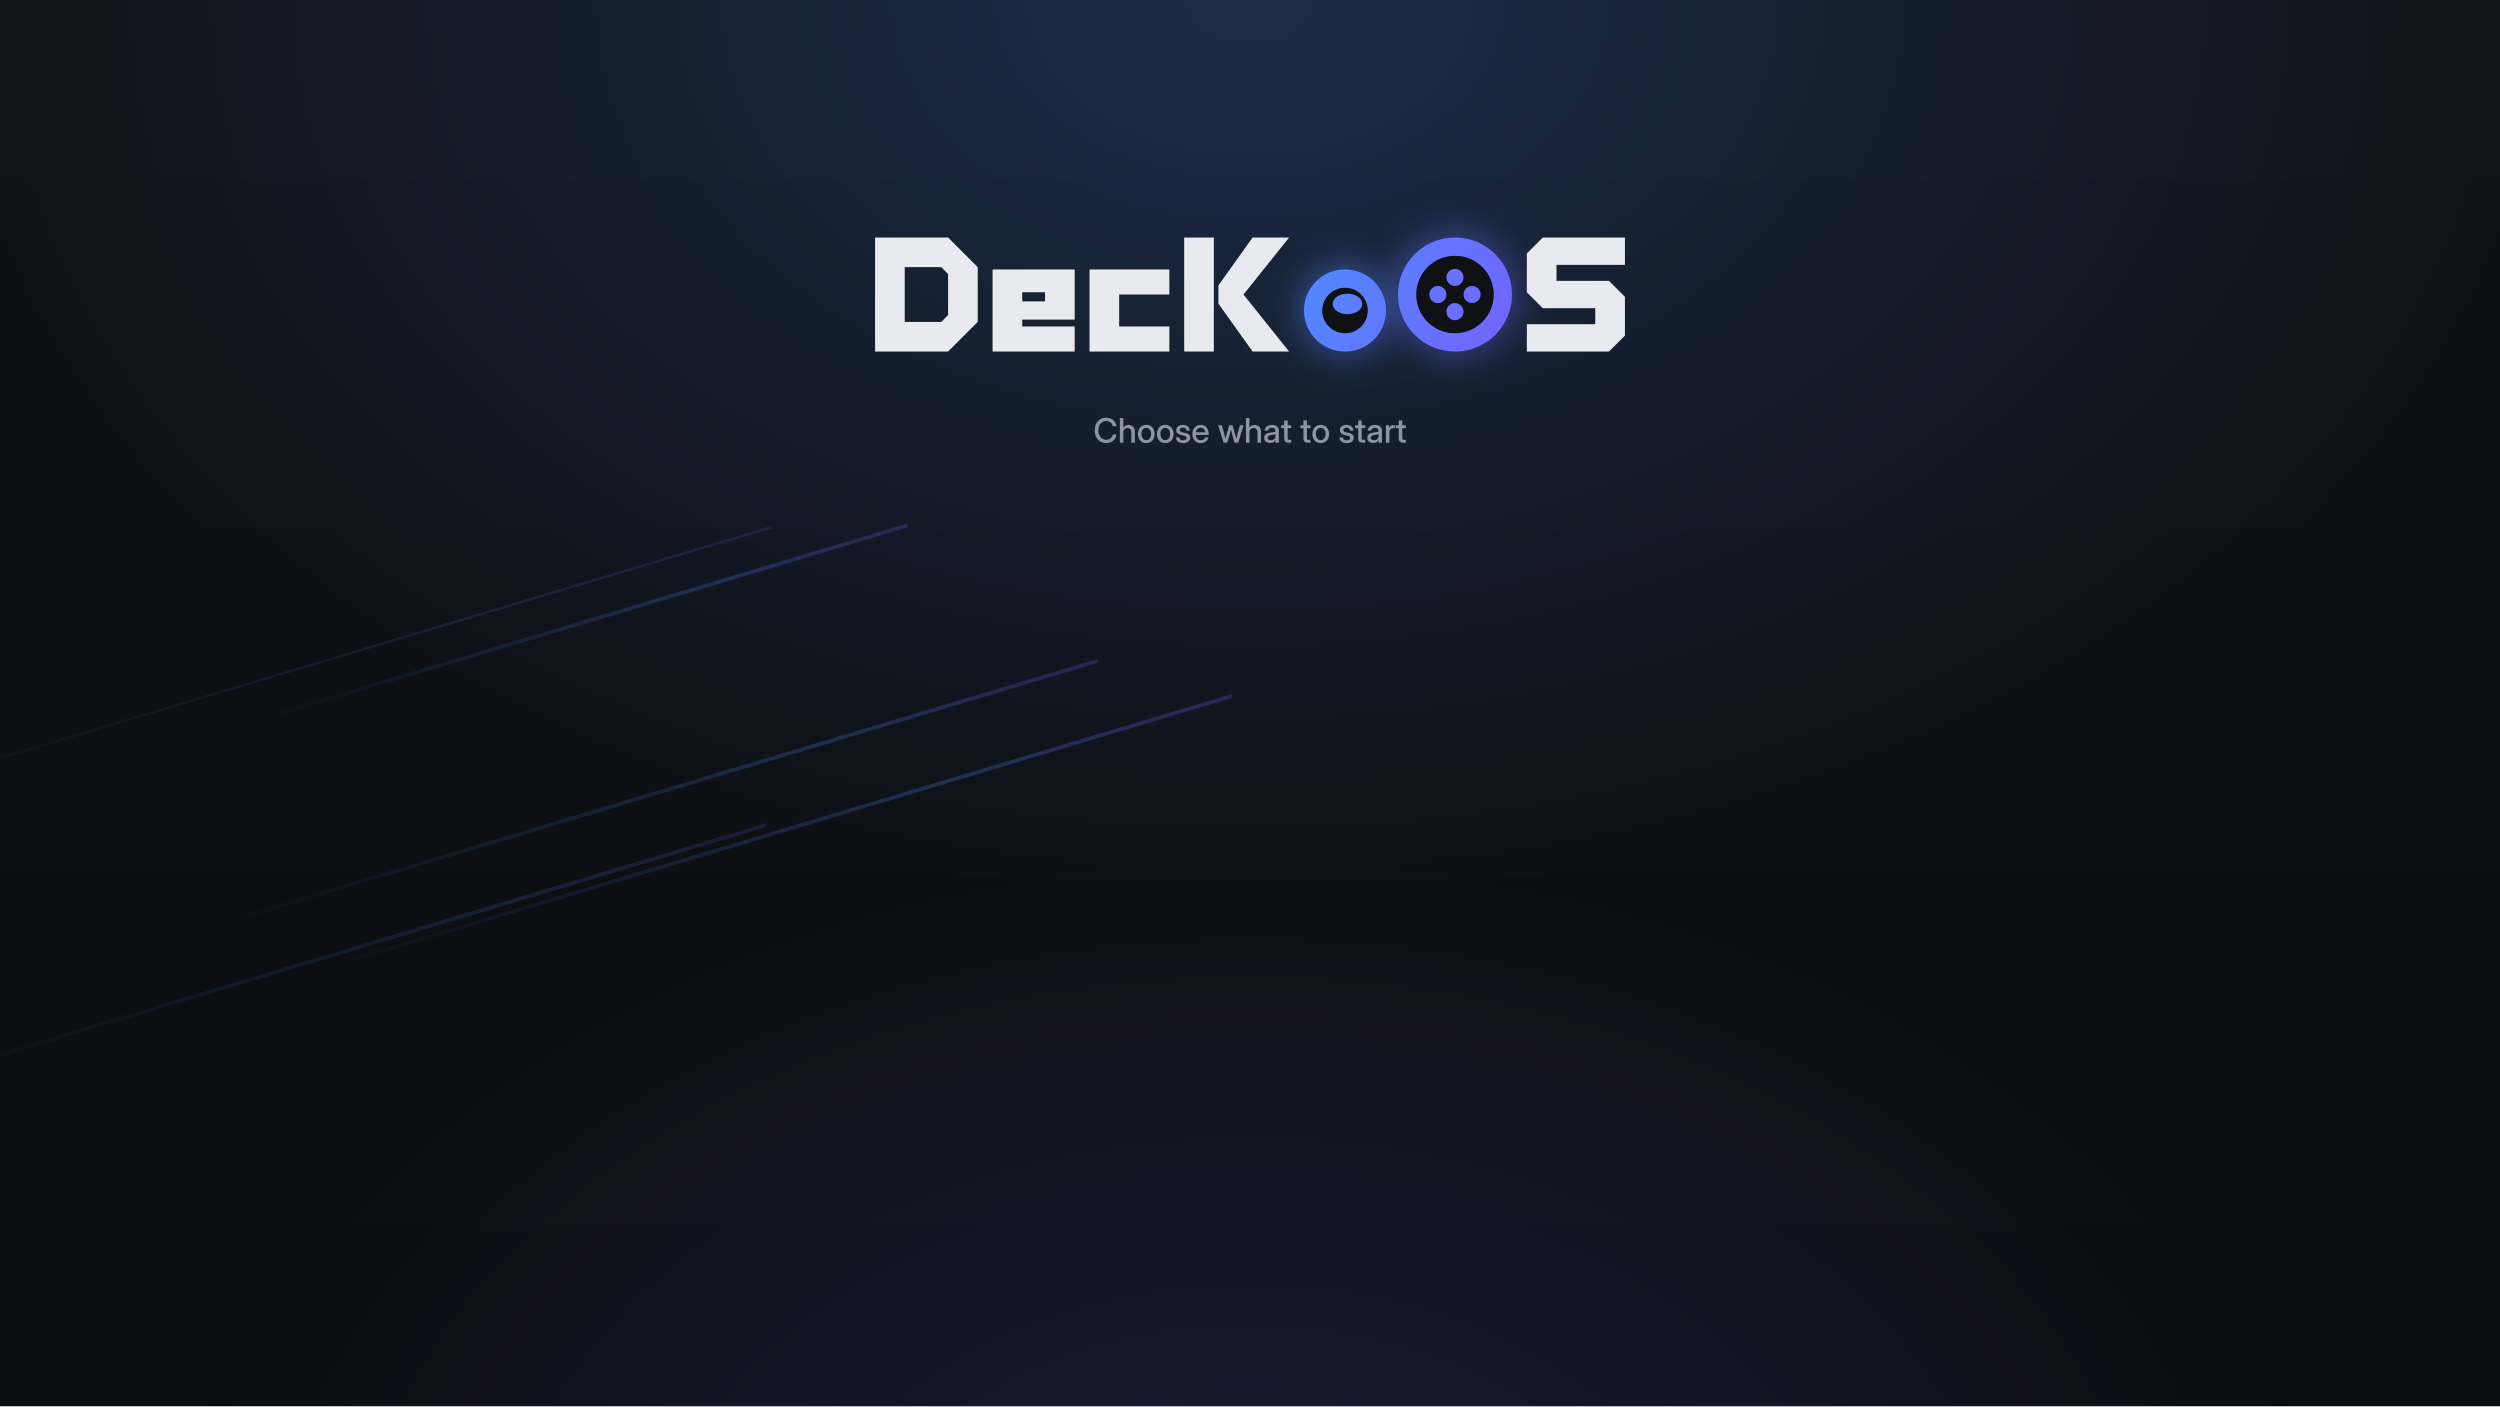
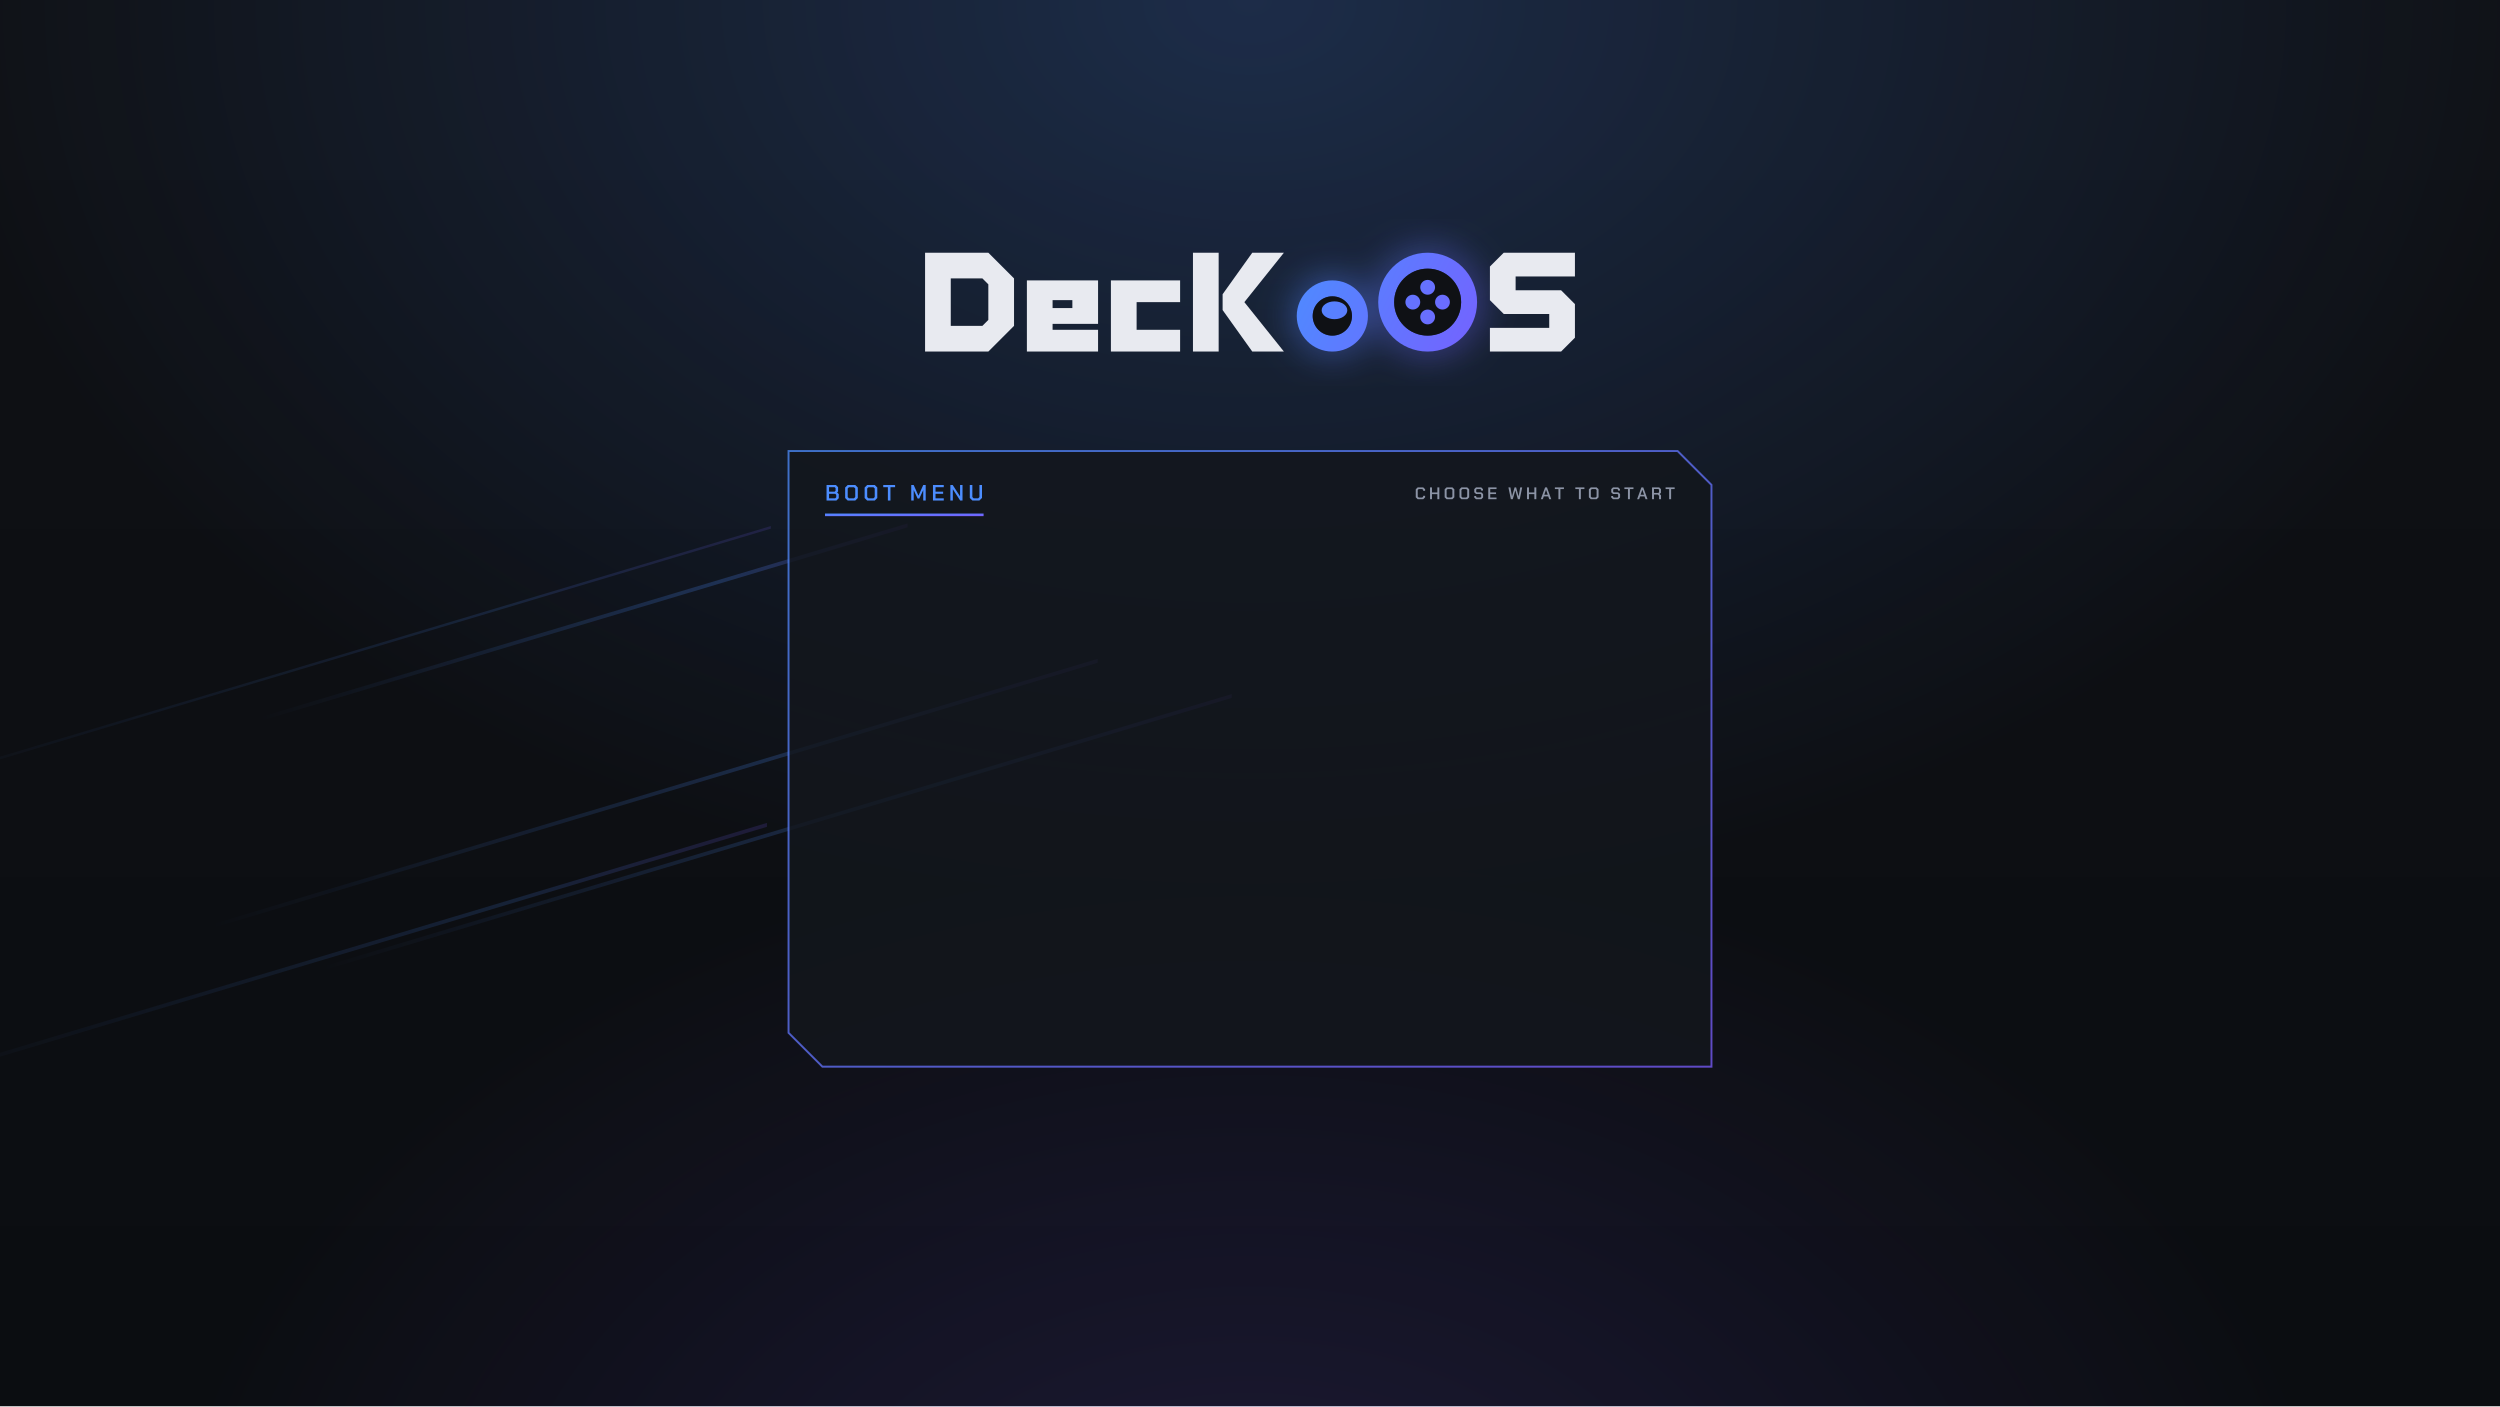
<svg xmlns="http://www.w3.org/2000/svg" width="1920" height="1080" viewBox="0 0 1920 1080">
  <defs>
    <linearGradient id="bg" x1="0" y1="0" x2="0" y2="1">
      <stop offset="0" stop-color="#0F1115" />
      <stop offset="1" stop-color="#0B0D11" />
    </linearGradient>
    <radialGradient id="ga" cx="0.5" cy="0.5" r="0.5">
      <stop offset="0" stop-color="#4C8DFF" stop-opacity="0.22" />
      <stop offset="1" stop-color="#4C8DFF" stop-opacity="0" />
    </radialGradient>
    <radialGradient id="gb" cx="0.5" cy="0.5" r="0.5">
      <stop offset="0" stop-color="#7A5CFF" stop-opacity="0.16" />
      <stop offset="1" stop-color="#7A5CFF" stop-opacity="0" />
    </radialGradient>
-     <linearGradient id="deckos-grad" x1="1001.4" y1="175.4" x2="1190.7" y2="270.0" gradientUnits="userSpaceOnUse">
+     <linearGradient id="deckos-grad" x1="995.9" y1="188.0" x2="1159.9" y2="270.0" gradientUnits="userSpaceOnUse">
      <stop offset="0" stop-color="#4C8DFF" />
      <stop offset="1" stop-color="#7A5CFF" />
    </linearGradient>
    <filter id="glow" x="-50%" y="-50%" width="200%" height="200%" color-interpolation-filters="sRGB">
      <feGaussianBlur stdDeviation="14" />
    </filter>
    <linearGradient id="streak" x1="0" y1="0" x2="1" y2="0">
      <stop offset="0" stop-color="#4C8DFF" stop-opacity="0" />
      <stop offset="0.7" stop-color="#4C8DFF" />
+       <stop offset="1" stop-color="#7A5CFF" />
+     </linearGradient>
+     <linearGradient id="edge" x1="0" y1="0" x2="1" y2="1">
+       <stop offset="0" stop-color="#4C8DFF" />
      <stop offset="1" stop-color="#7A5CFF" />
    </linearGradient>
  </defs>
  <rect width="1920" height="1080" fill="url(#bg)" />
  <ellipse cx="960.0" cy="0.0" rx="1000.0" ry="700.0" fill="url(#ga)" />
  <ellipse cx="960.0" cy="1242.0" rx="850.0" ry="600.0" fill="url(#gb)" />
  <path d="M199,551 L697,402 L697,405 L199,554 Z" fill="url(#streak)" opacity="0.23" />
  <path d="M-93,609 L592,404 L592,406 L-93,611 Z" fill="url(#streak)" opacity="0.15" />
  <path d="M159,711 L843,506 L843,509 L159,714 Z" fill="url(#streak)" opacity="0.23" />
  <path d="M249,742 L946,533 L946,536 L249,745 Z" fill="url(#streak)" opacity="0.25" />
  <path d="M-65,828 L589,632 L589,635 L-65,831 Z" fill="url(#streak)" opacity="0.16" />
  <g opacity="0.7" filter="url(#glow)">
-     <circle cx="1032.97" cy="238.46" r="24.48" fill="none" stroke="url(#deckos-grad)" stroke-width="14.12" />
-     <circle cx="1032.97" cy="238.46" r="17.41" fill="#0F1115" />
-     <circle cx="1117.42" cy="226.20" r="36.74" fill="none" stroke="url(#deckos-grad)" stroke-width="14.12" />
-     <circle cx="1117.42" cy="226.20" r="29.68" fill="#0F1115" />
-     <ellipse cx="1034.86" cy="233.42" rx="11.35" ry="7.88" fill="url(#deckos-grad)" />
-     <circle cx="1117.42" cy="213.06" r="6.57" fill="url(#deckos-grad)" />
-     <circle cx="1130.56" cy="226.20" r="6.57" fill="url(#deckos-grad)" />
-     <circle cx="1117.42" cy="239.34" r="6.57" fill="url(#deckos-grad)" />
-     <circle cx="1104.28" cy="226.20" r="6.57" fill="url(#deckos-grad)" />
+     <circle cx="1023.24" cy="242.67" r="21.21" fill="none" stroke="url(#deckos-grad)" stroke-width="12.24" />
+     <circle cx="1023.24" cy="242.67" r="15.09" fill="#0F1115" />
+     <circle cx="1096.43" cy="232.04" r="31.84" fill="none" stroke="url(#deckos-grad)" stroke-width="12.24" />
+     <circle cx="1096.43" cy="232.04" r="25.72" fill="#0F1115" />
+     <ellipse cx="1024.88" cy="238.30" rx="9.84" ry="6.83" fill="url(#deckos-grad)" />
+     <circle cx="1096.43" cy="220.65" r="5.69" fill="url(#deckos-grad)" />
+     <circle cx="1107.82" cy="232.04" r="5.69" fill="url(#deckos-grad)" />
+     <circle cx="1096.43" cy="243.43" r="5.69" fill="url(#deckos-grad)" />
+     <circle cx="1085.04" cy="232.04" r="5.69" fill="url(#deckos-grad)" />
  </g>
-   <path fill="#E8EAF0" fill-rule="evenodd" transform="translate(672.06,182.40) scale(0.876)" d="M0,0 H64 L90,26 V74 L64,100 H0 Z M26,26 H58 L64,32 V68 L58,74 H26 Z M103,28 H175 V72 H129 V78 H175 V100 H103 Z M129,48 H149 V56 H129 Z M188,28 H258 V50 H214 V78 H258 V100 H188 Z M271,0 H297 V100 H271 Z M301,42 L331,0 H363 L323,50 L363,100 H331 L301,58 Z M585.4,0 H657.4 V24 H597.4 V38 H643.4 L657.4,52 V86 L643.4,100 H571.4 V76 H631.4 V62 H585.4 L571.4,48 V14 Z" />
-   <circle cx="1032.97" cy="238.46" r="24.48" fill="none" stroke="url(#deckos-grad)" stroke-width="14.12" />
-   <circle cx="1032.97" cy="238.46" r="17.41" fill="#0F1115" />
-   <circle cx="1117.42" cy="226.20" r="36.74" fill="none" stroke="url(#deckos-grad)" stroke-width="14.12" />
-   <circle cx="1117.42" cy="226.20" r="29.68" fill="#0F1115" />
-   <ellipse cx="1034.86" cy="233.42" rx="11.35" ry="7.88" fill="url(#deckos-grad)" />
-   <circle cx="1117.42" cy="213.06" r="6.57" fill="url(#deckos-grad)" />
-   <circle cx="1130.56" cy="226.20" r="6.57" fill="url(#deckos-grad)" />
-   <circle cx="1117.42" cy="239.34" r="6.57" fill="url(#deckos-grad)" />
-   <circle cx="1104.28" cy="226.20" r="6.57" fill="url(#deckos-grad)" />
-   <path fill="#8C94A6" d="M849.57 340.305C853.696 340.305 856.895 337.753 857.542 333.729H854.686C854.089 336.293 852.16 337.728 849.595 337.728C845.863 337.728 843.578 334.833 843.578 330.555C843.578 326.251 845.863 323.356 849.595 323.356C852.172 323.356 854.115 324.804 854.673 327.381H857.542C856.882 323.344 853.696 320.779 849.57 320.779C844.339 320.779 840.747 324.728 840.747 330.555C840.747 336.344 844.352 340.305 849.57 340.305Z M862.722 332.281C862.722 329.793 864.131 328.727 865.959 328.727C867.813 328.727 868.892 329.831 868.892 331.977V340.0H871.571V331.646C871.571 328.143 869.476 326.327 866.721 326.327C864.982 326.327 863.636 327.063 862.722 328.523V321.084H860.043V340.0H862.722Z M880.356 340.305C884.19 340.305 886.767 337.448 886.767 333.322C886.767 329.171 884.19 326.289 880.356 326.289C876.522 326.289 873.932 329.171 873.932 333.322C873.932 337.448 876.522 340.305 880.356 340.305ZM880.356 337.994C878.058 337.994 876.649 336.179 876.649 333.322C876.649 330.44 878.071 328.6 880.356 328.6C882.641 328.6 884.063 330.44 884.063 333.322C884.063 336.166 882.654 337.994 880.356 337.994Z M894.905 340.305C898.739 340.305 901.316 337.448 901.316 333.322C901.316 329.171 898.739 326.289 894.905 326.289C891.071 326.289 888.481 329.171 888.481 333.322C888.481 337.448 891.071 340.305 894.905 340.305ZM894.905 337.994C892.607 337.994 891.198 336.179 891.198 333.322C891.198 330.44 892.62 328.6 894.905 328.6C897.19 328.6 898.612 330.44 898.612 333.322C898.612 336.166 897.203 337.994 894.905 337.994Z M908.654 340.317C911.777 340.317 914.062 338.743 914.062 336.191C914.062 334.249 912.869 333.081 910.253 332.497L907.968 331.989C906.762 331.71 906.039 331.164 906.039 330.263C906.039 329.234 907.003 328.422 908.527 328.422C910.114 328.422 911.155 329.374 911.18 330.682H913.745C913.668 327.978 911.51 326.302 908.489 326.302C905.417 326.302 903.36 327.939 903.36 330.313C903.36 332.307 904.68 333.589 907.207 334.147L909.428 334.643C910.583 334.896 911.358 335.43 911.358 336.344C911.358 337.41 910.304 338.185 908.603 338.185C906.864 338.185 905.848 337.372 905.696 335.925H903.055C903.246 338.832 905.582 340.317 908.654 340.317Z M922.149 340.305C925.183 340.305 927.57 338.515 928.065 335.925H925.488C925.107 337.194 923.939 338.07 922.187 338.07C919.838 338.07 918.493 336.433 918.404 334.021H928.268V333.297C928.268 329.158 925.805 326.289 922.009 326.289C918.353 326.289 915.763 329.234 915.763 333.322C915.763 337.372 918.175 340.305 922.149 340.305ZM918.429 331.989C918.658 329.856 920.016 328.523 922.035 328.523C924.066 328.523 925.437 329.856 925.653 331.989Z M939.719 340.0H942.474L944.201 334.16C944.594 332.802 944.962 331.367 945.331 329.958C945.699 331.367 946.054 332.802 946.435 334.16L948.136 340.0H950.929L955.081 326.594H952.25L950.701 332.078C950.256 333.69 949.85 335.392 949.431 337.029C949 335.392 948.593 333.678 948.136 332.078L946.6 326.594H944.048L942.487 332.078C942.042 333.703 941.611 335.417 941.179 337.08C940.76 335.417 940.354 333.703 939.91 332.078L938.374 326.594H935.568Z M959.575 332.281C959.575 329.793 960.984 328.727 962.812 328.727C964.666 328.727 965.745 329.831 965.745 331.977V340.0H968.423V331.646C968.423 328.143 966.329 326.327 963.574 326.327C961.834 326.327 960.489 327.063 959.575 328.523V321.084H956.896V340.0H959.575Z M975.533 340.216C977.843 340.216 978.935 339.175 979.494 338.096H979.544V340.0H982.185V330.809C982.185 328.079 980.167 326.327 976.866 326.327C973.514 326.327 971.343 328.13 971.216 330.682H973.844C973.946 329.45 975.114 328.523 976.828 328.523C978.529 328.523 979.532 329.463 979.532 330.758V330.872C979.532 331.85 978.694 331.824 976.18 332.129C973.451 332.446 970.886 333.106 970.886 336.166C970.886 338.845 972.867 340.216 975.533 340.216ZM976.079 338.058C974.517 338.058 973.552 337.372 973.552 336.217C973.552 334.858 974.873 334.338 976.333 334.122C977.754 333.919 979.176 333.703 979.544 333.411V334.985C979.544 336.636 978.44 338.058 976.079 338.058Z M991.668 326.594H988.952V322.938H986.26V326.594H983.899V328.803H986.26V336.801C986.26 338.959 987.466 340.0 989.98 340.0H991.668V337.791H990.361C989.294 337.791 988.952 337.448 988.952 336.458V328.803H991.668Z M1006.446 326.594H1003.729V322.938H1001.038V326.594H998.676V328.803H1001.038V336.801C1001.038 338.959 1002.244 340.0 1004.757 340.0H1006.446V337.791H1005.138C1004.072 337.791 1003.729 337.448 1003.729 336.458V328.803H1006.446Z M1014.33 340.305C1018.164 340.305 1020.741 337.448 1020.741 333.322C1020.741 329.171 1018.164 326.289 1014.33 326.289C1010.496 326.289 1007.906 329.171 1007.906 333.322C1007.906 337.448 1010.496 340.305 1014.33 340.305ZM1014.33 337.994C1012.032 337.994 1010.623 336.179 1010.623 333.322C1010.623 330.44 1012.044 328.6 1014.33 328.6C1016.615 328.6 1018.037 330.44 1018.037 333.322C1018.037 336.166 1016.627 337.994 1014.33 337.994Z M1034.274 340.317C1037.397 340.317 1039.682 338.743 1039.682 336.191C1039.682 334.249 1038.489 333.081 1035.874 332.497L1033.588 331.989C1032.382 331.71 1031.659 331.164 1031.659 330.263C1031.659 329.234 1032.624 328.422 1034.147 328.422C1035.734 328.422 1036.775 329.374 1036.8 330.682H1039.365C1039.289 327.978 1037.13 326.302 1034.109 326.302C1031.037 326.302 1028.98 327.939 1028.98 330.313C1028.98 332.307 1030.3 333.589 1032.827 334.147L1035.048 334.643C1036.204 334.896 1036.978 335.43 1036.978 336.344C1036.978 337.41 1035.924 338.185 1034.223 338.185C1032.484 338.185 1031.468 337.372 1031.316 335.925H1028.675C1028.866 338.832 1031.202 340.317 1034.274 340.317Z M1048.505 326.594H1045.789V322.938H1043.097V326.594H1040.736V328.803H1043.097V336.801C1043.097 338.959 1044.303 340.0 1046.817 340.0H1048.505V337.791H1047.198C1046.131 337.791 1045.789 337.448 1045.789 336.458V328.803H1048.505Z M1054.713 340.216C1057.024 340.216 1058.116 339.175 1058.674 338.096H1058.725V340.0H1061.366V330.809C1061.366 328.079 1059.347 326.327 1056.046 326.327C1052.695 326.327 1050.524 328.13 1050.397 330.682H1053.025C1053.126 329.45 1054.294 328.523 1056.008 328.523C1057.709 328.523 1058.712 329.463 1058.712 330.758V330.872C1058.712 331.85 1057.875 331.824 1055.361 332.129C1052.631 332.446 1050.067 333.106 1050.067 336.166C1050.067 338.845 1052.047 340.216 1054.713 340.216ZM1055.259 338.058C1053.698 338.058 1052.733 337.372 1052.733 336.217C1052.733 334.858 1054.053 334.338 1055.513 334.122C1056.935 333.919 1058.357 333.703 1058.725 333.411V334.985C1058.725 336.636 1057.621 338.058 1055.259 338.058Z M1064.387 340.0H1067.066V332.078C1067.066 329.895 1068.297 328.866 1069.808 328.866C1070.43 328.866 1071.014 328.955 1071.217 328.993V326.492C1071.001 326.467 1070.646 326.429 1070.24 326.429C1068.539 326.429 1067.498 327.305 1067.002 328.765H1066.952V326.594H1064.387Z M1079.672 326.594H1076.956V322.938H1074.264V326.594H1071.903V328.803H1074.264V336.801C1074.264 338.959 1075.47 340.0 1077.984 340.0H1079.672V337.791H1078.365C1077.298 337.791 1076.956 337.448 1076.956 336.458V328.803H1079.672Z" />
+   <path fill="#E8EAF0" fill-rule="evenodd" transform="translate(710.45,194.08) scale(0.7592)" d="M0,0 H64 L90,26 V74 L64,100 H0 Z M26,26 H58 L64,32 V68 L58,74 H26 Z M103,28 H175 V72 H129 V78 H175 V100 H103 Z M129,48 H149 V56 H129 Z M188,28 H258 V50 H214 V78 H258 V100 H188 Z M271,0 H297 V100 H271 Z M301,42 L331,0 H363 L323,50 L363,100 H331 L301,58 Z M585.4,0 H657.4 V24 H597.4 V38 H643.4 L657.4,52 V86 L643.4,100 H571.4 V76 H631.4 V62 H585.4 L571.4,48 V14 Z" />
+   <circle cx="1023.24" cy="242.67" r="21.21" fill="none" stroke="url(#deckos-grad)" stroke-width="12.24" />
+   <circle cx="1023.24" cy="242.67" r="15.09" fill="#0F1115" />
+   <circle cx="1096.43" cy="232.04" r="31.84" fill="none" stroke="url(#deckos-grad)" stroke-width="12.24" />
+   <circle cx="1096.43" cy="232.04" r="25.72" fill="#0F1115" />
+   <ellipse cx="1024.88" cy="238.30" rx="9.84" ry="6.83" fill="url(#deckos-grad)" />
+   <circle cx="1096.43" cy="220.65" r="5.69" fill="url(#deckos-grad)" />
+   <circle cx="1107.82" cy="232.04" r="5.69" fill="url(#deckos-grad)" />
+   <circle cx="1096.43" cy="243.43" r="5.69" fill="url(#deckos-grad)" />
+   <circle cx="1085.04" cy="232.04" r="5.69" fill="url(#deckos-grad)" />
+   <path d="M605.6,346.4 H1288.4 L1314.4,372.4 V819.2 H631.6 L605.6,793.2 Z" fill="#13161D" fill-opacity="0.82" stroke="url(#edge)" stroke-width="1.5" stroke-opacity="0.75" />
+   <path fill="#4C8DFF" d="M634.79 372.5H641.998L643.647 374.149V377.481L642.916 378.212L644.174 379.47V382.615L642.389 384.4H634.79ZM641.012 377.617 641.709 376.92V374.846L641.029 374.166H636.711V377.617ZM641.42 382.734 642.236 381.918V380.014L641.42 379.215H636.711V382.734Z M649.074 382.479V374.421L650.995 372.5H656.877L658.798 374.421V382.479L656.877 384.4H650.995ZM655.857 382.7 656.826 381.748V375.152L655.857 374.2H652.015L651.046 375.152V381.748L652.015 382.7Z M664.038 382.479V374.421L665.959 372.5H671.841L673.762 374.421V382.479L671.841 384.4H665.959ZM670.821 382.7 671.79 381.748V375.152L670.821 374.2H666.979L666.01 375.152V381.748L666.979 382.7Z M681.892 374.183H678.322V372.5H687.434V374.183H683.864V384.4H681.892Z M699.835 372.5H701.722L705.36 380.694H705.394L709.032 372.5H710.936V384.4H709.049V376.444H709.015L706.023 382.887H704.731L701.756 376.444H701.722V384.4H699.835Z M716.516 372.5H724.812V374.183H718.488V377.583H724.319V379.249H718.488V382.717H724.812V384.4H716.516Z M729.882 372.5H731.684L737.294 381.153H737.328V372.5H739.215V384.4H737.413L731.803 375.764H731.769V384.4H729.882Z M744.795 382.411V372.5H746.767V381.748L747.736 382.7H751.238L752.207 381.748V372.5H754.179V382.411L752.19 384.4H746.784Z" />
+   <path fill="#8C94A6" d="M1087.309 381.931V375.769L1088.778 374.3H1093.042L1094.485 375.743V376.939H1092.977V376.276L1092.288 375.6H1089.558L1088.817 376.328V381.372L1089.558 382.1H1092.288L1092.977 381.424V380.761H1094.485V381.957L1093.042 383.4H1088.778Z M1098.25 374.3H1099.758V378.213H1103.892V374.3H1105.4V383.4H1103.892V379.513H1099.758V383.4H1098.25Z M1109.49 381.931V375.769L1110.959 374.3H1115.457L1116.926 375.769V381.931L1115.457 383.4H1110.959ZM1114.677 382.1 1115.418 381.372V376.328L1114.677 375.6H1111.739L1110.998 376.328V381.372L1111.739 382.1Z M1120.886 381.931V375.769L1122.355 374.3H1126.853L1128.322 375.769V381.931L1126.853 383.4H1122.355ZM1126.073 382.1 1126.814 381.372V376.328L1126.073 375.6H1123.135L1122.394 376.328V381.372L1123.135 382.1Z M1132.217 382.061V380.917H1133.699V381.606L1134.193 382.1H1137.027L1137.547 381.58V379.903L1137.04 379.396H1133.582L1132.243 378.07V375.639L1133.582 374.3H1137.586L1138.925 375.639V376.796H1137.443V376.094L1136.936 375.6H1134.232L1133.725 376.094V377.602L1134.232 378.096H1137.69L1139.029 379.435V382.035L1137.664 383.4H1133.556Z M1142.989 374.3H1149.333V375.587H1144.497V378.187H1148.956V379.461H1144.497V382.113H1149.333V383.4H1142.989Z M1158.462 374.3H1159.983L1161.205 381.151H1161.244L1163.181 374.3H1164.39L1166.262 381.151H1166.314L1167.523 374.3H1169.044L1167.172 383.4H1165.716L1163.805 376.575H1163.766L1161.79 383.4H1160.334Z M1172.744 374.3H1174.252V378.213H1178.386V374.3H1179.894V383.4H1178.386V379.513H1174.252V383.4H1172.744Z M1186.636 374.3H1188.066L1191.355 383.4H1189.821L1189.041 381.242H1185.648L1184.868 383.4H1183.334ZM1188.69 379.981 1187.351 376.133H1187.325L1186.012 379.981Z M1196.875 375.587H1194.145V374.3H1201.113V375.587H1198.383V383.4H1196.875Z M1212.582 375.587H1209.852V374.3H1216.82V375.587H1214.09V383.4H1212.582Z M1220.26 381.931V375.769L1221.729 374.3H1226.227L1227.696 375.769V381.931L1226.227 383.4H1221.729ZM1225.447 382.1 1226.188 381.372V376.328L1225.447 375.6H1222.509L1221.768 376.328V381.372L1222.509 382.1Z M1237.41 382.061V380.917H1238.892V381.606L1239.386 382.1H1242.22L1242.74 381.58V379.903L1242.233 379.396H1238.775L1237.436 378.07V375.639L1238.775 374.3H1242.779L1244.118 375.639V376.796H1242.636V376.094L1242.129 375.6H1239.425L1238.918 376.094V377.602L1239.425 378.096H1242.883L1244.222 379.435V382.035L1242.857 383.4H1238.749Z M1250.262 375.587H1247.532V374.3H1254.5V375.587H1251.77V383.4H1250.262Z M1260.592 374.3H1262.022L1265.311 383.4H1263.777L1262.997 381.242H1259.604L1258.824 383.4H1257.29ZM1262.646 379.981 1261.307 376.133H1261.281L1259.968 379.981Z M1275.667 380.462V383.4H1274.159V380.826L1273.223 379.799H1270.259V383.4H1268.751V374.3H1274.289L1275.615 375.639V378.434L1274.666 379.383ZM1270.259 378.551H1273.613L1274.133 378.031V376.094L1273.613 375.574H1270.259Z M1281.902 375.587H1279.172V374.3H1286.14V375.587H1283.41V383.4H1281.902Z" />
+   <rect x="633.6" y="394.4" width="121.8" height="2" fill="url(#edge)" />
</svg>
